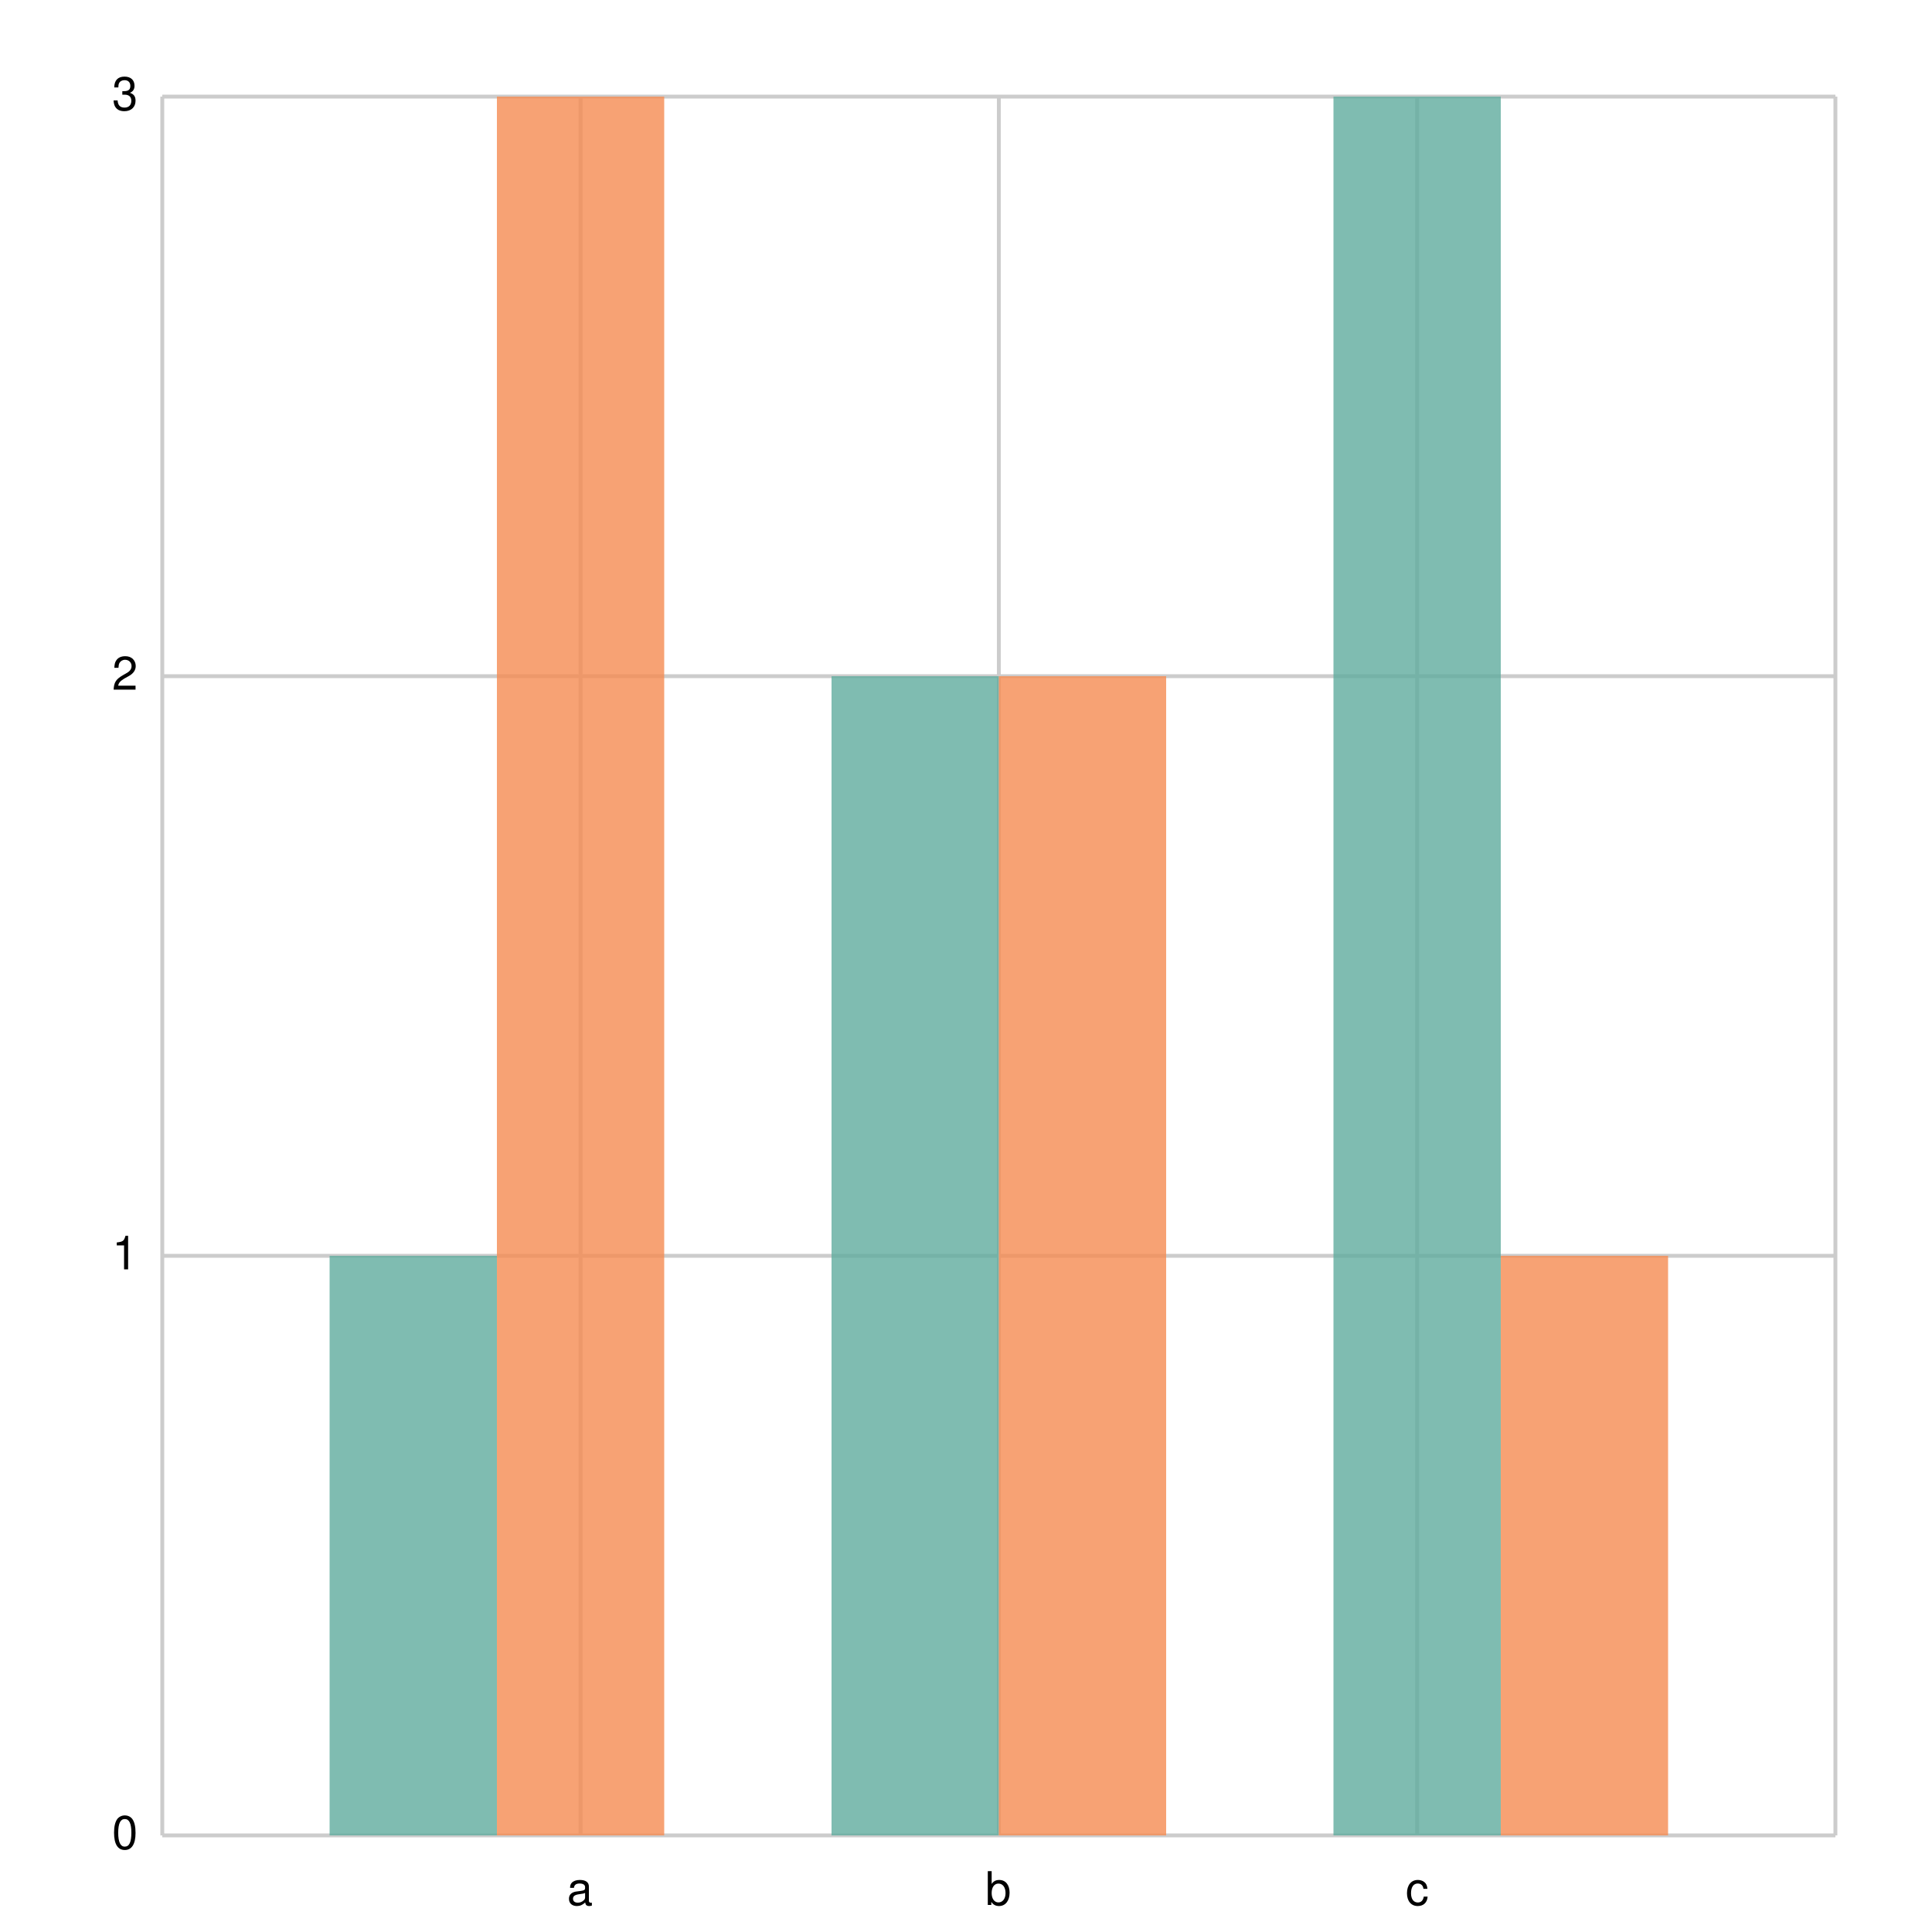
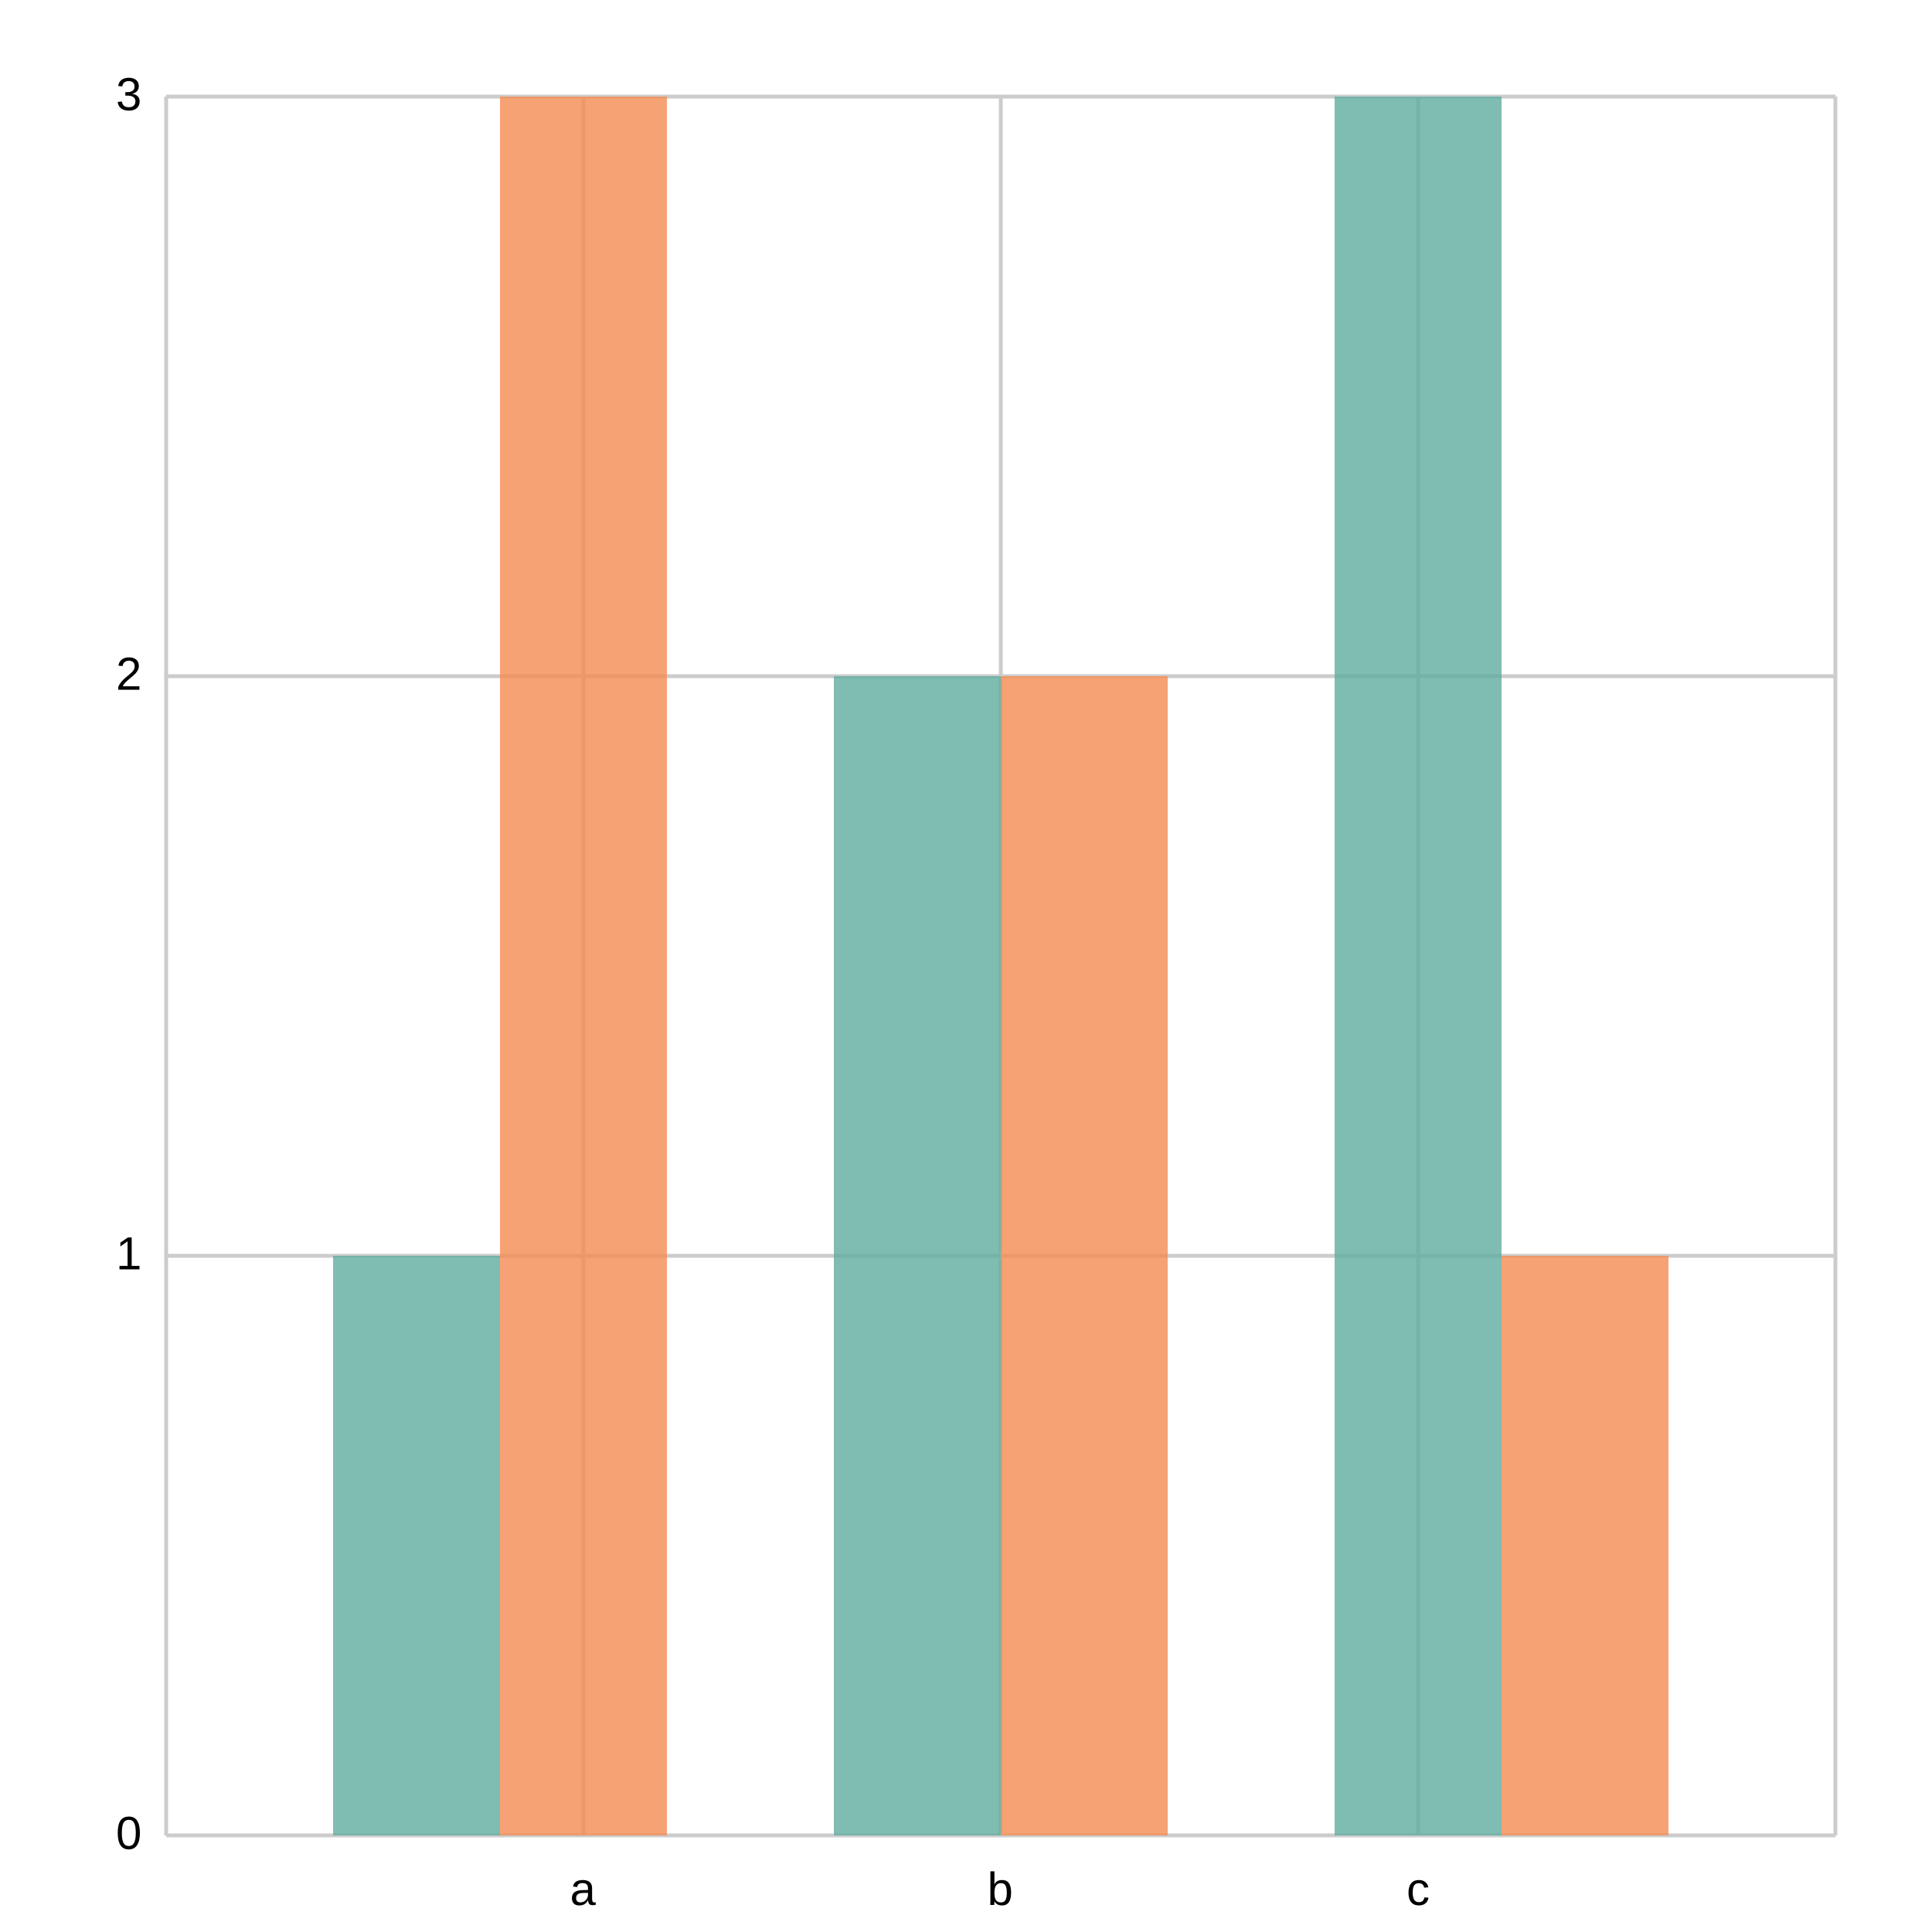
<svg xmlns="http://www.w3.org/2000/svg" width="500" height="500" viewBox="0 0 500 500">
  <path fill="white" d="M0 0 h500 v500 h-500 v-500Z" />
  <g>
-     <path stroke="#CCCCCC" stroke-dasharray="None" d="M0 0.0 h433.0 M0 150.0 h433.0 M0 300.0 h433.0 M0 450.0 h433.0" transform="translate(42.0, 25.0)" />
-     <g font-size="12" font-family="Helvetica" transform="translate(36.0, 25.0)">
+     <path stroke="#CCCCCC" stroke-dasharray="None" d="M0 0.0 h432.0 M0 150.0 h432.0 M0 300.0 h432.0 M0 450.0 h432.0" transform="translate(43.0, 25.0)" />
+     <g font-size="12" font-family="Arial" transform="translate(37.0, 25.0)">
      <text x="0" y="0.0" transform="translate(-7, 3.5)">3</text>
      <text x="0" y="150.0" transform="translate(-7, 3.5)">2</text>
      <text x="0" y="300.0" transform="translate(-7, 3.5)">1</text>
      <text x="0" y="450.0" transform="translate(-7, 3.5)">0</text>
    </g>
  </g>
  <g>
-     <path stroke="#CCCCCC" stroke-dasharray="None" d="M0.0 0 v450.0 M108.25 0 v450.0 M216.5 0 v450.0 M324.75 0 v450.0 M433.0 0 v450.0" transform="translate(42.0, 25.0)" />
-     <g font-size="12" font-family="Helvetica" transform="translate(42.0, 43.0)">
-       <text x="0.0" y="450.0" transform="translate(-1.5, 0)"> </text>
-       <text x="108.25" y="450.0" transform="translate(-3.5, 0)">a</text>
-       <text x="216.5" y="450.0" transform="translate(-3.5, 0)">b</text>
-       <text x="324.75" y="450.0" transform="translate(-3.0, 0)">c</text>
-       <text x="433.0" y="450.0" transform="translate(-1.5, 0)"> </text>
+     <path stroke="#CCCCCC" stroke-dasharray="None" d="M0.0 0 v450.0 M108.0 0 v450.0 M216.0 0 v450.0 M324.0 0 v450.0 M432.0 0 v450.0" transform="translate(43.0, 25.0)" />
+     <g font-size="12" font-family="Arial" transform="translate(43.0, 43.0)">
+       <text x="0.0" y="450.0" transform="translate(-2.0, 0)"> </text>
+       <text x="108.0" y="450.0" transform="translate(-3.5, 0)">a</text>
+       <text x="216.0" y="450.0" transform="translate(-3.5, 0)">b</text>
+       <text x="324.0" y="450.0" transform="translate(-3.0, 0)">c</text>
+       <text x="432.0" y="450.0" transform="translate(-2.0, 0)"> </text>
    </g>
  </g>
-   <g opacity="0.8" transform="translate(-25.0, -25.0) rotate(180, 250.0, 250.0) scale(-1, 1) translate(-433.0, 0) translate(-43.3, 0)">
-     <path d="M86.6 0 h43.3 v150.0 h-43.3 v-150.0Z M216.5 0 h43.3 v300.0 h-43.3 v-300.0Z M346.4 0 h43.3 v450.0 h-43.3 v-450.0Z" fill="#5fab9e" />
-     <path d="M129.9 0 h43.3 v450.0 h-43.3 v-450.0Z M259.8 0 h43.3 v300.0 h-43.3 v-300.0Z M389.7 0 h43.3 v150.0 h-43.3 v-150.0Z" fill="#f58b51" />
+   <g opacity="0.8" transform="translate(-25.0, -25.0) rotate(180, 250.0, 250.0) scale(-1, 1) translate(-432.0, 0) translate(-43.2, 0)">
+     <path d="M86.4 0 h43.2 v150.0 h-43.2 v-150.0Z M216 0 h43.2 v300.0 h-43.2 v-300.0Z M345.6 0 h43.2 v450.0 h-43.2 v-450.0Z" fill="#5fab9e" />
+     <path d="M129.6 0 h43.2 v450.0 h-43.2 v-450.0Z M259.2 0 h43.2 v300.0 h-43.2 v-300.0Z M388.8 0 h43.2 v150.0 h-43.2 v-150.0Z" fill="#f58b51" />
  </g>
</svg>
